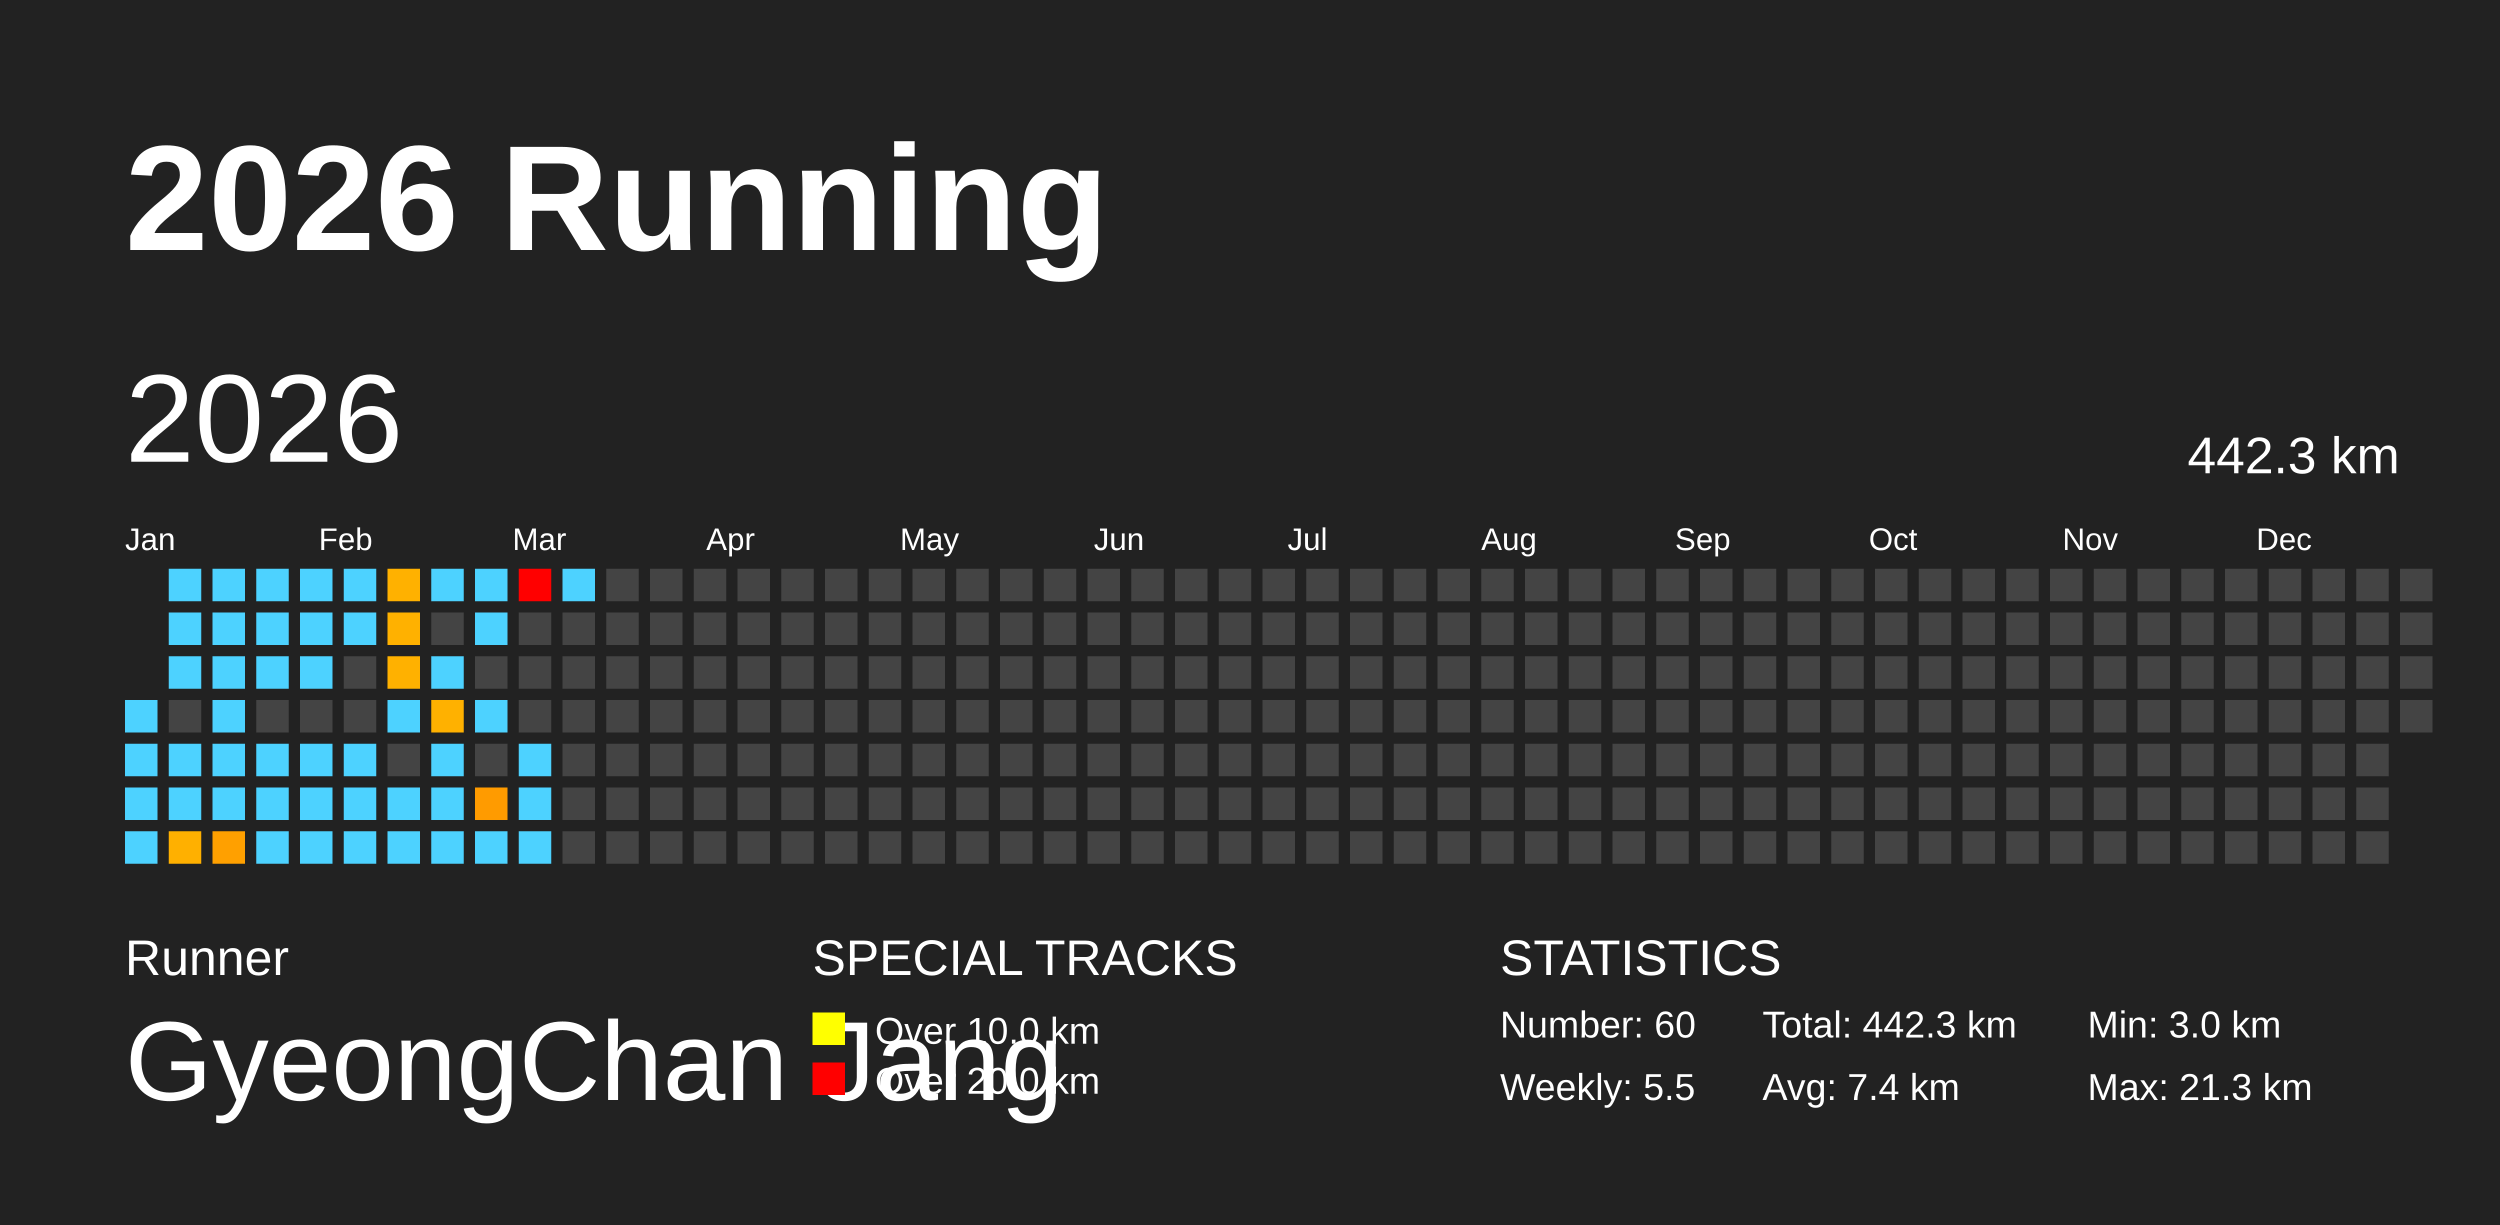
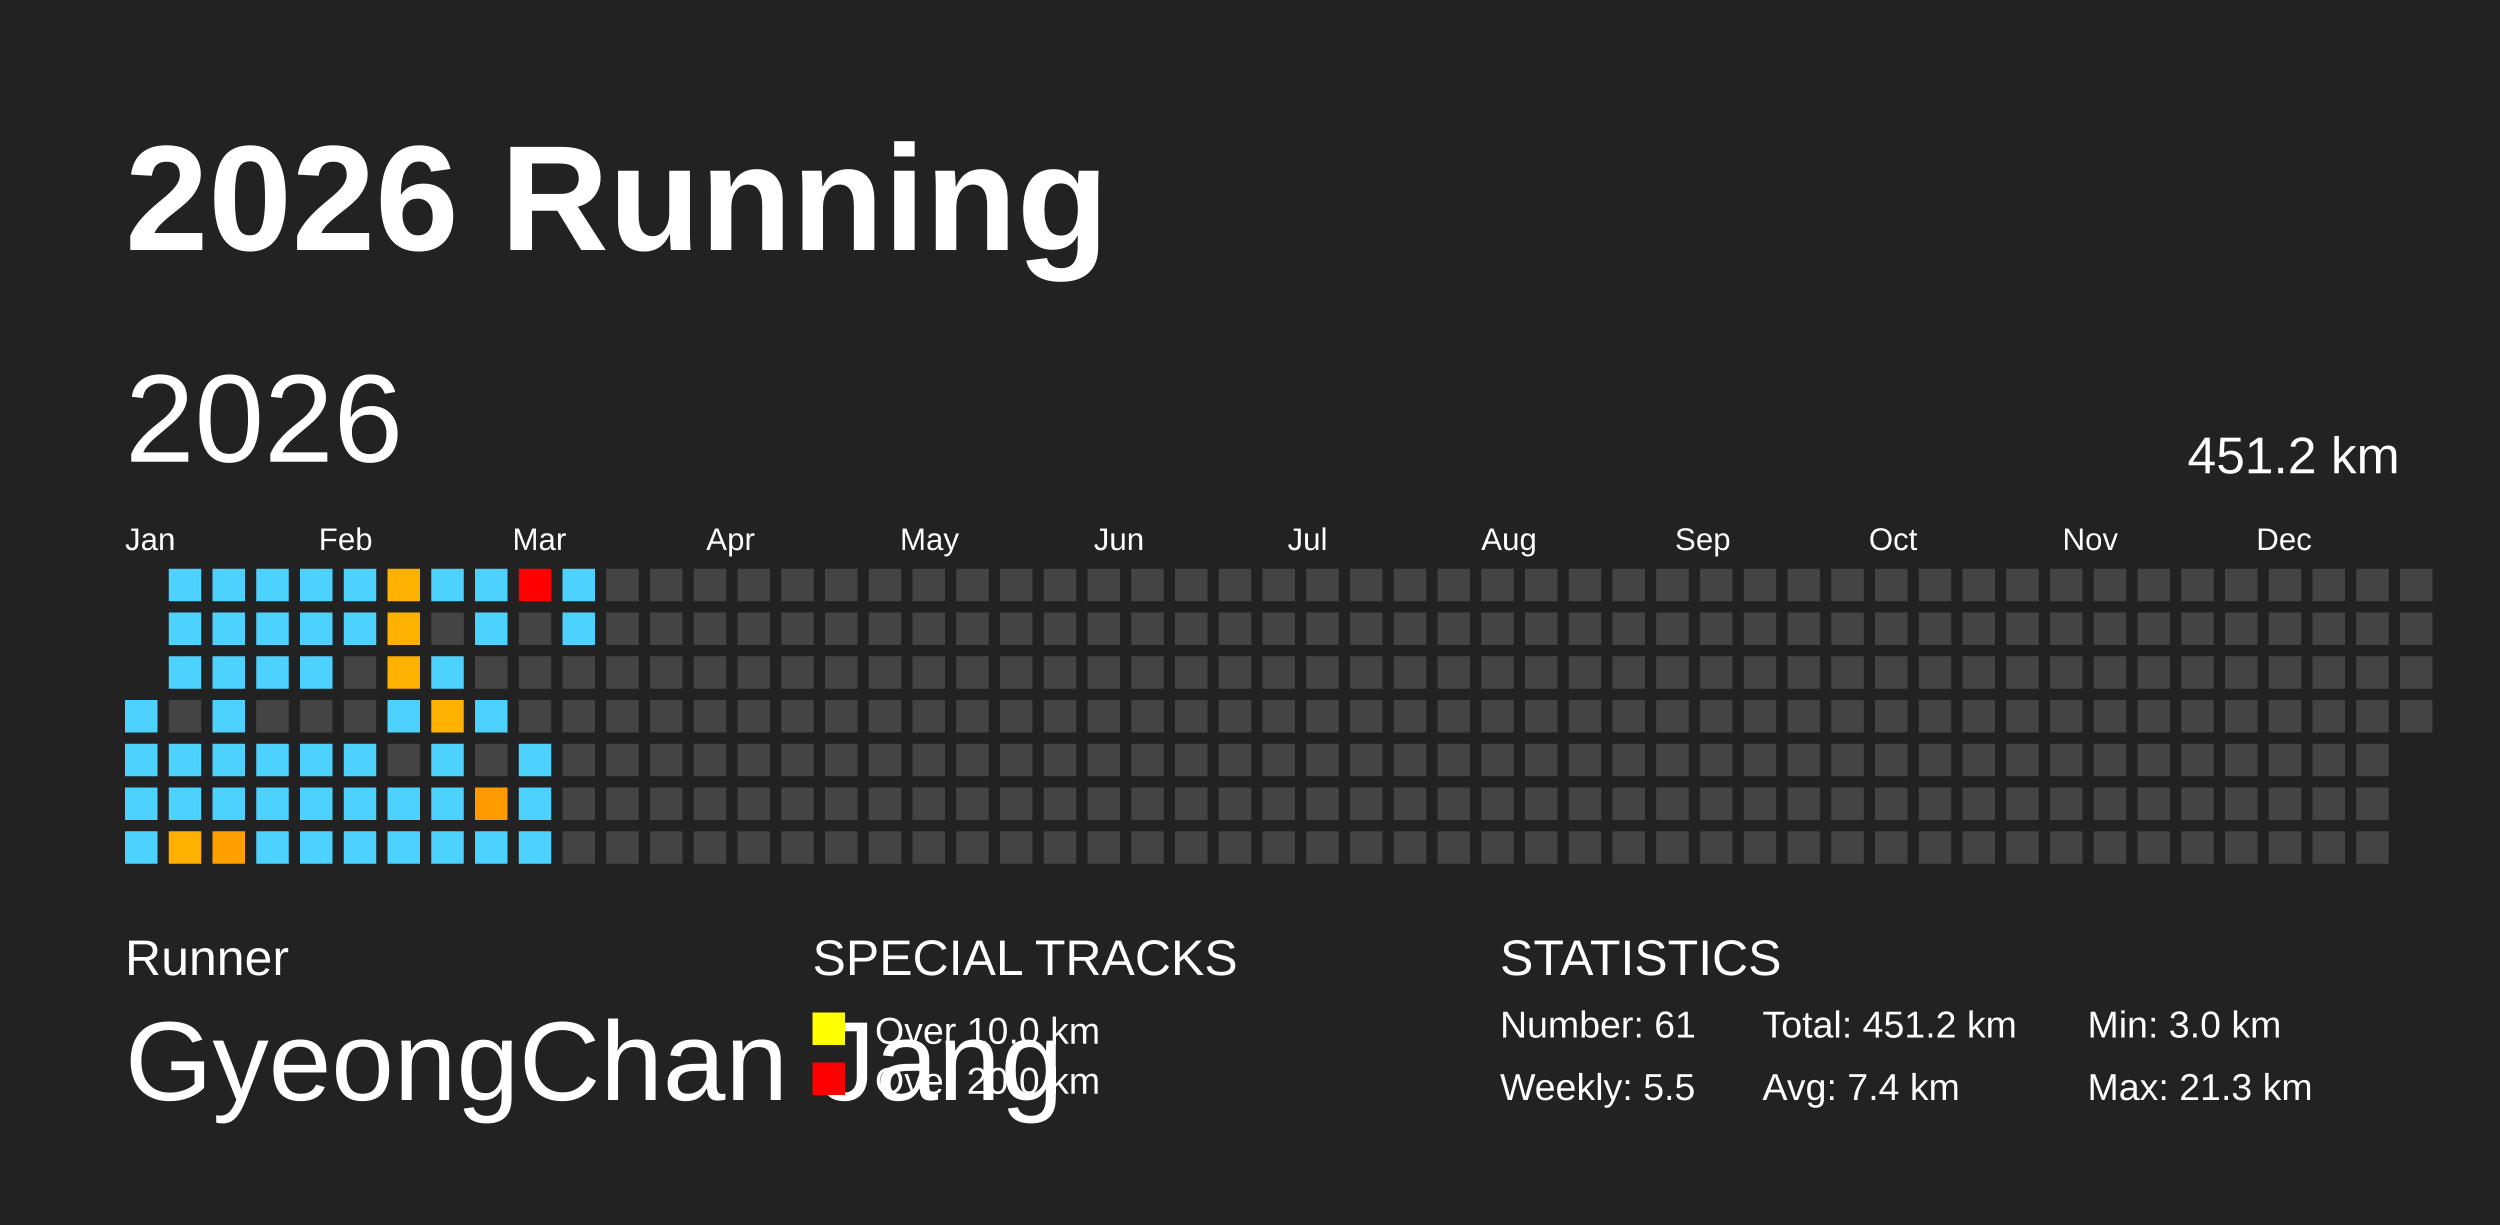
<svg xmlns="http://www.w3.org/2000/svg" baseProfile="full" height="98mm" version="1.1" viewBox="0,0,200,98" width="200mm">
  <defs />
  <rect fill="#222222" height="98" width="200" x="0" y="0" />
  <text fill="#FFFFFF" style="font-size:12px; font-family:Arial; font-weight:bold;" x="10" y="20">2026 Running</text>
  <text fill="#FFFFFF" style="font-size:4px; font-family:Arial" x="10" y="78">Runner</text>
  <text fill="#FFFFFF" style="font-size:9px; font-family:Arial" x="10" y="88">GyeongChan Jang</text>
  <text fill="#FFFFFF" style="font-size:4px; font-family:Arial" x="65" y="78">SPECIAL TRACKS</text>
  <rect fill="yellow" height="2.6" width="2.6" x="65" y="81" />
  <text fill="#FFFFFF" style="font-size:3px; font-family:Arial" x="70" y="83.5">Over 10.0 km</text>
  <rect fill="red" height="2.6" width="2.6" x="65" y="85" />
  <text fill="#FFFFFF" style="font-size:3px; font-family:Arial" x="70" y="87.5">Over 20.0 km</text>
  <text fill="#FFFFFF" style="font-size:4px; font-family:Arial" x="120" y="78">STATISTICS</text>
-   <text fill="#FFFFFF" style="font-size:3px; font-family:Arial" x="120" y="83">Number: 60</text>
+   <text fill="#FFFFFF" style="font-size:3px; font-family:Arial" x="120" y="83">Number: 61</text>
  <text fill="#FFFFFF" style="font-size:3px; font-family:Arial" x="120" y="88">Weekly: 5.5</text>
-   <text fill="#FFFFFF" style="font-size:3px; font-family:Arial" x="141" y="83">Total: 442.3 km</text>
+   <text fill="#FFFFFF" style="font-size:3px; font-family:Arial" x="141" y="83">Total: 451.2 km</text>
  <text fill="#FFFFFF" style="font-size:3px; font-family:Arial" x="141" y="88">Avg: 7.4 km</text>
  <text fill="#FFFFFF" style="font-size:3px; font-family:Arial" x="167" y="83">Min: 3.0 km</text>
  <text fill="#FFFFFF" style="font-size:3px; font-family:Arial" x="167" y="88">Max: 21.3 km</text>
  <text dominant-baseline="hanging" fill="#FFFFFF" style="font-size:10.0px; font-family:Arial;" x="10" y="30">2026</text>
-   <text dominant-baseline="hanging" fill="#FFFFFF" style="font-size:4.125px; font-family:Arial;" x="175" y="35">442.3 km</text>
+   <text dominant-baseline="hanging" fill="#FFFFFF" style="font-size:4.125px; font-family:Arial;" x="175" y="35">451.2 km</text>
  <text fill="#FFFFFF" style="font-size:2.5px; font-family:Arial" x="10.0" y="44">Jan</text>
  <text fill="#FFFFFF" style="font-size:2.5px; font-family:Arial" x="25.5" y="44">Feb</text>
  <text fill="#FFFFFF" style="font-size:2.5px; font-family:Arial" x="41.0" y="44">Mar</text>
  <text fill="#FFFFFF" style="font-size:2.5px; font-family:Arial" x="56.5" y="44">Apr</text>
  <text fill="#FFFFFF" style="font-size:2.5px; font-family:Arial" x="72.0" y="44">May</text>
  <text fill="#FFFFFF" style="font-size:2.5px; font-family:Arial" x="87.5" y="44">Jun</text>
  <text fill="#FFFFFF" style="font-size:2.5px; font-family:Arial" x="103.0" y="44">Jul</text>
  <text fill="#FFFFFF" style="font-size:2.5px; font-family:Arial" x="118.5" y="44">Aug</text>
  <text fill="#FFFFFF" style="font-size:2.5px; font-family:Arial" x="134.0" y="44">Sep</text>
  <text fill="#FFFFFF" style="font-size:2.5px; font-family:Arial" x="149.5" y="44">Oct</text>
  <text fill="#FFFFFF" style="font-size:2.5px; font-family:Arial" x="165.0" y="44">Nov</text>
  <text fill="#FFFFFF" style="font-size:2.5px; font-family:Arial" x="180.5" y="44">Dec</text>
  <rect fill="#4dd2ff" height="2.6" width="2.6" x="10.0" y="56.0" />
  <rect fill="#4dd2ff" height="2.6" width="2.6" x="10.0" y="59.5" />
  <rect fill="#4dd2ff" height="2.6" width="2.6" x="10.0" y="63.0" />
  <rect fill="#4dd2ff" height="2.6" width="2.6" x="10.0" y="66.5" />
  <rect fill="#4dd2ff" height="2.6" width="2.6" x="13.5" y="45.5" />
  <rect fill="#4dd2ff" height="2.6" width="2.6" x="13.5" y="49.0" />
  <rect fill="#4dd2ff" height="2.6" width="2.6" x="13.5" y="52.5" />
  <rect fill="#444444" height="2.6" width="2.6" x="13.5" y="56.0" />
  <rect fill="#4dd2ff" height="2.6" width="2.6" x="13.5" y="59.5" />
  <rect fill="#4dd2ff" height="2.6" width="2.6" x="13.5" y="63.0" />
  <rect fill="#ffb000" height="2.6" width="2.6" x="13.5" y="66.5" />
  <rect fill="#4dd2ff" height="2.6" width="2.6" x="17.0" y="45.5" />
  <rect fill="#4dd2ff" height="2.6" width="2.6" x="17.0" y="49.0" />
  <rect fill="#4dd2ff" height="2.6" width="2.6" x="17.0" y="52.5" />
  <rect fill="#4dd2ff" height="2.6" width="2.6" x="17.0" y="56.0" />
  <rect fill="#4dd2ff" height="2.6" width="2.6" x="17.0" y="59.5" />
  <rect fill="#4dd2ff" height="2.6" width="2.6" x="17.0" y="63.0" />
  <rect fill="#ffa000" height="2.6" width="2.6" x="17.0" y="66.5" />
  <rect fill="#4dd2ff" height="2.6" width="2.6" x="20.5" y="45.5" />
  <rect fill="#4dd2ff" height="2.6" width="2.6" x="20.5" y="49.0" />
  <rect fill="#4dd2ff" height="2.6" width="2.6" x="20.5" y="52.5" />
  <rect fill="#444444" height="2.6" width="2.6" x="20.5" y="56.0" />
  <rect fill="#4dd2ff" height="2.6" width="2.6" x="20.5" y="59.5" />
  <rect fill="#4dd2ff" height="2.6" width="2.6" x="20.5" y="63.0" />
  <rect fill="#4dd2ff" height="2.6" width="2.6" x="20.5" y="66.5" />
  <rect fill="#4dd2ff" height="2.6" width="2.6" x="24.0" y="45.5" />
  <rect fill="#4dd2ff" height="2.6" width="2.6" x="24.0" y="49.0" />
  <rect fill="#4dd2ff" height="2.6" width="2.6" x="24.0" y="52.5" />
  <rect fill="#444444" height="2.6" width="2.6" x="24.0" y="56.0" />
  <rect fill="#4dd2ff" height="2.6" width="2.6" x="24.0" y="59.5" />
  <rect fill="#4dd2ff" height="2.6" width="2.6" x="24.0" y="63.0" />
  <rect fill="#4dd2ff" height="2.6" width="2.6" x="24.0" y="66.5" />
  <rect fill="#4dd2ff" height="2.6" width="2.6" x="27.5" y="45.5" />
  <rect fill="#4dd2ff" height="2.6" width="2.6" x="27.5" y="49.0" />
  <rect fill="#444444" height="2.6" width="2.6" x="27.5" y="52.5" />
  <rect fill="#444444" height="2.6" width="2.6" x="27.5" y="56.0" />
  <rect fill="#4dd2ff" height="2.6" width="2.6" x="27.5" y="59.5" />
  <rect fill="#4dd2ff" height="2.6" width="2.6" x="27.5" y="63.0" />
  <rect fill="#4dd2ff" height="2.6" width="2.6" x="27.5" y="66.5" />
  <rect fill="#ffb100" height="2.6" width="2.6" x="31.0" y="45.5" />
  <rect fill="#ffb100" height="2.6" width="2.6" x="31.0" y="49.0" />
  <rect fill="#ffb100" height="2.6" width="2.6" x="31.0" y="52.5" />
  <rect fill="#4dd2ff" height="2.6" width="2.6" x="31.0" y="56.0" />
  <rect fill="#444444" height="2.6" width="2.6" x="31.0" y="59.5" />
  <rect fill="#4dd2ff" height="2.6" width="2.6" x="31.0" y="63.0" />
  <rect fill="#4dd2ff" height="2.6" width="2.6" x="31.0" y="66.5" />
  <rect fill="#4dd2ff" height="2.6" width="2.6" x="34.5" y="45.5" />
  <rect fill="#444444" height="2.6" width="2.6" x="34.5" y="49.0" />
  <rect fill="#4dd2ff" height="2.6" width="2.6" x="34.5" y="52.5" />
  <rect fill="#ffb100" height="2.6" width="2.6" x="34.5" y="56.0" />
  <rect fill="#4dd2ff" height="2.6" width="2.6" x="34.5" y="59.5" />
  <rect fill="#4dd2ff" height="2.6" width="2.6" x="34.5" y="63.0" />
  <rect fill="#4dd2ff" height="2.6" width="2.6" x="34.5" y="66.5" />
  <rect fill="#4dd2ff" height="2.6" width="2.6" x="38.0" y="45.5" />
  <rect fill="#4dd2ff" height="2.6" width="2.6" x="38.0" y="49.0" />
  <rect fill="#444444" height="2.6" width="2.6" x="38.0" y="52.5" />
  <rect fill="#4dd2ff" height="2.6" width="2.6" x="38.0" y="56.0" />
  <rect fill="#444444" height="2.6" width="2.6" x="38.0" y="59.5" />
  <rect fill="#ff9b00" height="2.6" width="2.6" x="38.0" y="63.0" />
  <rect fill="#4dd2ff" height="2.6" width="2.6" x="38.0" y="66.5" />
  <rect fill="red" height="2.6" width="2.6" x="41.5" y="45.5" />
  <rect fill="#444444" height="2.6" width="2.6" x="41.5" y="49.0" />
  <rect fill="#444444" height="2.6" width="2.6" x="41.5" y="52.5" />
  <rect fill="#444444" height="2.6" width="2.6" x="41.5" y="56.0" />
  <rect fill="#4dd2ff" height="2.6" width="2.6" x="41.5" y="59.5" />
  <rect fill="#4dd2ff" height="2.6" width="2.6" x="41.5" y="63.0" />
  <rect fill="#4dd2ff" height="2.6" width="2.6" x="41.5" y="66.5" />
  <rect fill="#4dd2ff" height="2.6" width="2.6" x="45.0" y="45.5" />
-   <rect fill="#444444" height="2.6" width="2.6" x="45.0" y="49.0" />
+   <rect fill="#4dd2ff" height="2.6" width="2.6" x="45.0" y="49.0" />
  <rect fill="#444444" height="2.6" width="2.6" x="45.0" y="52.5" />
  <rect fill="#444444" height="2.6" width="2.6" x="45.0" y="56.0" />
  <rect fill="#444444" height="2.6" width="2.6" x="45.0" y="59.5" />
  <rect fill="#444444" height="2.6" width="2.6" x="45.0" y="63.0" />
  <rect fill="#444444" height="2.6" width="2.6" x="45.0" y="66.5" />
  <rect fill="#444444" height="2.6" width="2.6" x="48.5" y="45.5" />
  <rect fill="#444444" height="2.6" width="2.6" x="48.5" y="49.0" />
  <rect fill="#444444" height="2.6" width="2.6" x="48.5" y="52.5" />
  <rect fill="#444444" height="2.6" width="2.6" x="48.5" y="56.0" />
  <rect fill="#444444" height="2.6" width="2.6" x="48.5" y="59.5" />
  <rect fill="#444444" height="2.6" width="2.6" x="48.5" y="63.0" />
  <rect fill="#444444" height="2.6" width="2.6" x="48.5" y="66.5" />
  <rect fill="#444444" height="2.6" width="2.6" x="52.0" y="45.5" />
  <rect fill="#444444" height="2.6" width="2.6" x="52.0" y="49.0" />
  <rect fill="#444444" height="2.6" width="2.6" x="52.0" y="52.5" />
  <rect fill="#444444" height="2.6" width="2.6" x="52.0" y="56.0" />
  <rect fill="#444444" height="2.6" width="2.6" x="52.0" y="59.5" />
  <rect fill="#444444" height="2.6" width="2.6" x="52.0" y="63.0" />
  <rect fill="#444444" height="2.6" width="2.6" x="52.0" y="66.5" />
  <rect fill="#444444" height="2.6" width="2.6" x="55.5" y="45.5" />
  <rect fill="#444444" height="2.6" width="2.6" x="55.5" y="49.0" />
  <rect fill="#444444" height="2.6" width="2.6" x="55.5" y="52.5" />
  <rect fill="#444444" height="2.6" width="2.6" x="55.5" y="56.0" />
  <rect fill="#444444" height="2.6" width="2.6" x="55.5" y="59.5" />
  <rect fill="#444444" height="2.6" width="2.6" x="55.5" y="63.0" />
  <rect fill="#444444" height="2.6" width="2.6" x="55.5" y="66.5" />
  <rect fill="#444444" height="2.6" width="2.6" x="59.0" y="45.5" />
  <rect fill="#444444" height="2.6" width="2.6" x="59.0" y="49.0" />
  <rect fill="#444444" height="2.6" width="2.6" x="59.0" y="52.5" />
  <rect fill="#444444" height="2.6" width="2.6" x="59.0" y="56.0" />
  <rect fill="#444444" height="2.6" width="2.6" x="59.0" y="59.5" />
  <rect fill="#444444" height="2.6" width="2.6" x="59.0" y="63.0" />
  <rect fill="#444444" height="2.6" width="2.6" x="59.0" y="66.5" />
  <rect fill="#444444" height="2.6" width="2.6" x="62.5" y="45.5" />
  <rect fill="#444444" height="2.6" width="2.6" x="62.5" y="49.0" />
  <rect fill="#444444" height="2.6" width="2.6" x="62.5" y="52.5" />
  <rect fill="#444444" height="2.6" width="2.6" x="62.5" y="56.0" />
  <rect fill="#444444" height="2.6" width="2.6" x="62.5" y="59.5" />
  <rect fill="#444444" height="2.6" width="2.6" x="62.5" y="63.0" />
  <rect fill="#444444" height="2.6" width="2.6" x="62.5" y="66.5" />
  <rect fill="#444444" height="2.6" width="2.6" x="66.0" y="45.5" />
  <rect fill="#444444" height="2.6" width="2.6" x="66.0" y="49.0" />
  <rect fill="#444444" height="2.6" width="2.6" x="66.0" y="52.5" />
  <rect fill="#444444" height="2.6" width="2.6" x="66.0" y="56.0" />
  <rect fill="#444444" height="2.6" width="2.6" x="66.0" y="59.5" />
  <rect fill="#444444" height="2.6" width="2.6" x="66.0" y="63.0" />
  <rect fill="#444444" height="2.6" width="2.6" x="66.0" y="66.5" />
  <rect fill="#444444" height="2.6" width="2.6" x="69.5" y="45.5" />
  <rect fill="#444444" height="2.6" width="2.6" x="69.5" y="49.0" />
  <rect fill="#444444" height="2.6" width="2.6" x="69.5" y="52.5" />
  <rect fill="#444444" height="2.6" width="2.6" x="69.5" y="56.0" />
  <rect fill="#444444" height="2.6" width="2.6" x="69.5" y="59.5" />
  <rect fill="#444444" height="2.6" width="2.6" x="69.5" y="63.0" />
  <rect fill="#444444" height="2.6" width="2.6" x="69.5" y="66.5" />
  <rect fill="#444444" height="2.6" width="2.6" x="73.0" y="45.5" />
  <rect fill="#444444" height="2.6" width="2.6" x="73.0" y="49.0" />
  <rect fill="#444444" height="2.6" width="2.6" x="73.0" y="52.5" />
  <rect fill="#444444" height="2.6" width="2.6" x="73.0" y="56.0" />
  <rect fill="#444444" height="2.6" width="2.6" x="73.0" y="59.5" />
  <rect fill="#444444" height="2.6" width="2.6" x="73.0" y="63.0" />
  <rect fill="#444444" height="2.6" width="2.6" x="73.0" y="66.5" />
  <rect fill="#444444" height="2.6" width="2.6" x="76.5" y="45.5" />
  <rect fill="#444444" height="2.6" width="2.6" x="76.5" y="49.0" />
  <rect fill="#444444" height="2.6" width="2.6" x="76.5" y="52.5" />
  <rect fill="#444444" height="2.6" width="2.6" x="76.5" y="56.0" />
  <rect fill="#444444" height="2.6" width="2.6" x="76.5" y="59.5" />
  <rect fill="#444444" height="2.6" width="2.6" x="76.5" y="63.0" />
  <rect fill="#444444" height="2.6" width="2.6" x="76.5" y="66.5" />
  <rect fill="#444444" height="2.6" width="2.6" x="80.0" y="45.5" />
  <rect fill="#444444" height="2.6" width="2.6" x="80.0" y="49.0" />
  <rect fill="#444444" height="2.6" width="2.6" x="80.0" y="52.5" />
  <rect fill="#444444" height="2.6" width="2.6" x="80.0" y="56.0" />
  <rect fill="#444444" height="2.6" width="2.6" x="80.0" y="59.5" />
  <rect fill="#444444" height="2.6" width="2.6" x="80.0" y="63.0" />
  <rect fill="#444444" height="2.6" width="2.6" x="80.0" y="66.5" />
  <rect fill="#444444" height="2.6" width="2.6" x="83.5" y="45.5" />
  <rect fill="#444444" height="2.6" width="2.6" x="83.5" y="49.0" />
  <rect fill="#444444" height="2.6" width="2.6" x="83.5" y="52.5" />
  <rect fill="#444444" height="2.6" width="2.6" x="83.5" y="56.0" />
  <rect fill="#444444" height="2.6" width="2.6" x="83.5" y="59.5" />
  <rect fill="#444444" height="2.6" width="2.6" x="83.5" y="63.0" />
  <rect fill="#444444" height="2.6" width="2.6" x="83.5" y="66.5" />
  <rect fill="#444444" height="2.6" width="2.6" x="87.0" y="45.5" />
  <rect fill="#444444" height="2.6" width="2.6" x="87.0" y="49.0" />
  <rect fill="#444444" height="2.6" width="2.6" x="87.0" y="52.5" />
  <rect fill="#444444" height="2.6" width="2.6" x="87.0" y="56.0" />
  <rect fill="#444444" height="2.6" width="2.6" x="87.0" y="59.5" />
  <rect fill="#444444" height="2.6" width="2.6" x="87.0" y="63.0" />
  <rect fill="#444444" height="2.6" width="2.6" x="87.0" y="66.5" />
  <rect fill="#444444" height="2.6" width="2.6" x="90.5" y="45.5" />
  <rect fill="#444444" height="2.6" width="2.6" x="90.5" y="49.0" />
  <rect fill="#444444" height="2.6" width="2.6" x="90.5" y="52.5" />
  <rect fill="#444444" height="2.6" width="2.6" x="90.5" y="56.0" />
  <rect fill="#444444" height="2.6" width="2.6" x="90.5" y="59.5" />
  <rect fill="#444444" height="2.6" width="2.6" x="90.5" y="63.0" />
  <rect fill="#444444" height="2.6" width="2.6" x="90.5" y="66.5" />
  <rect fill="#444444" height="2.6" width="2.6" x="94.0" y="45.5" />
  <rect fill="#444444" height="2.6" width="2.6" x="94.0" y="49.0" />
  <rect fill="#444444" height="2.6" width="2.6" x="94.0" y="52.5" />
  <rect fill="#444444" height="2.6" width="2.6" x="94.0" y="56.0" />
  <rect fill="#444444" height="2.6" width="2.6" x="94.0" y="59.5" />
  <rect fill="#444444" height="2.6" width="2.6" x="94.0" y="63.0" />
  <rect fill="#444444" height="2.6" width="2.6" x="94.0" y="66.5" />
  <rect fill="#444444" height="2.6" width="2.6" x="97.5" y="45.5" />
  <rect fill="#444444" height="2.6" width="2.6" x="97.5" y="49.0" />
  <rect fill="#444444" height="2.6" width="2.6" x="97.5" y="52.5" />
  <rect fill="#444444" height="2.6" width="2.6" x="97.5" y="56.0" />
  <rect fill="#444444" height="2.6" width="2.6" x="97.5" y="59.5" />
  <rect fill="#444444" height="2.6" width="2.6" x="97.5" y="63.0" />
  <rect fill="#444444" height="2.6" width="2.6" x="97.5" y="66.5" />
  <rect fill="#444444" height="2.6" width="2.6" x="101.0" y="45.5" />
  <rect fill="#444444" height="2.6" width="2.6" x="101.0" y="49.0" />
  <rect fill="#444444" height="2.6" width="2.6" x="101.0" y="52.5" />
  <rect fill="#444444" height="2.6" width="2.6" x="101.0" y="56.0" />
  <rect fill="#444444" height="2.6" width="2.6" x="101.0" y="59.5" />
  <rect fill="#444444" height="2.6" width="2.6" x="101.0" y="63.0" />
  <rect fill="#444444" height="2.6" width="2.6" x="101.0" y="66.5" />
  <rect fill="#444444" height="2.6" width="2.6" x="104.5" y="45.5" />
  <rect fill="#444444" height="2.6" width="2.6" x="104.5" y="49.0" />
  <rect fill="#444444" height="2.6" width="2.6" x="104.5" y="52.5" />
  <rect fill="#444444" height="2.6" width="2.6" x="104.5" y="56.0" />
  <rect fill="#444444" height="2.6" width="2.6" x="104.5" y="59.5" />
  <rect fill="#444444" height="2.6" width="2.6" x="104.5" y="63.0" />
  <rect fill="#444444" height="2.6" width="2.6" x="104.5" y="66.5" />
  <rect fill="#444444" height="2.6" width="2.6" x="108.0" y="45.5" />
  <rect fill="#444444" height="2.6" width="2.6" x="108.0" y="49.0" />
  <rect fill="#444444" height="2.6" width="2.6" x="108.0" y="52.5" />
  <rect fill="#444444" height="2.6" width="2.6" x="108.0" y="56.0" />
  <rect fill="#444444" height="2.6" width="2.6" x="108.0" y="59.5" />
  <rect fill="#444444" height="2.6" width="2.6" x="108.0" y="63.0" />
  <rect fill="#444444" height="2.6" width="2.6" x="108.0" y="66.5" />
  <rect fill="#444444" height="2.6" width="2.6" x="111.5" y="45.5" />
  <rect fill="#444444" height="2.6" width="2.6" x="111.5" y="49.0" />
  <rect fill="#444444" height="2.6" width="2.6" x="111.5" y="52.5" />
  <rect fill="#444444" height="2.6" width="2.6" x="111.5" y="56.0" />
  <rect fill="#444444" height="2.6" width="2.6" x="111.5" y="59.5" />
  <rect fill="#444444" height="2.6" width="2.6" x="111.5" y="63.0" />
  <rect fill="#444444" height="2.6" width="2.6" x="111.5" y="66.5" />
  <rect fill="#444444" height="2.6" width="2.6" x="115.0" y="45.5" />
  <rect fill="#444444" height="2.6" width="2.6" x="115.0" y="49.0" />
  <rect fill="#444444" height="2.6" width="2.6" x="115.0" y="52.5" />
  <rect fill="#444444" height="2.6" width="2.6" x="115.0" y="56.0" />
  <rect fill="#444444" height="2.6" width="2.6" x="115.0" y="59.5" />
  <rect fill="#444444" height="2.6" width="2.6" x="115.0" y="63.0" />
  <rect fill="#444444" height="2.6" width="2.6" x="115.0" y="66.5" />
  <rect fill="#444444" height="2.6" width="2.6" x="118.5" y="45.5" />
  <rect fill="#444444" height="2.6" width="2.6" x="118.5" y="49.0" />
  <rect fill="#444444" height="2.6" width="2.6" x="118.5" y="52.5" />
  <rect fill="#444444" height="2.6" width="2.6" x="118.5" y="56.0" />
  <rect fill="#444444" height="2.6" width="2.6" x="118.5" y="59.5" />
  <rect fill="#444444" height="2.6" width="2.6" x="118.5" y="63.0" />
  <rect fill="#444444" height="2.6" width="2.6" x="118.5" y="66.5" />
  <rect fill="#444444" height="2.6" width="2.6" x="122.0" y="45.5" />
  <rect fill="#444444" height="2.6" width="2.6" x="122.0" y="49.0" />
  <rect fill="#444444" height="2.6" width="2.6" x="122.0" y="52.5" />
  <rect fill="#444444" height="2.6" width="2.6" x="122.0" y="56.0" />
  <rect fill="#444444" height="2.6" width="2.6" x="122.0" y="59.5" />
  <rect fill="#444444" height="2.6" width="2.6" x="122.0" y="63.0" />
  <rect fill="#444444" height="2.6" width="2.6" x="122.0" y="66.5" />
  <rect fill="#444444" height="2.6" width="2.6" x="125.5" y="45.5" />
  <rect fill="#444444" height="2.6" width="2.6" x="125.5" y="49.0" />
  <rect fill="#444444" height="2.6" width="2.6" x="125.5" y="52.5" />
  <rect fill="#444444" height="2.6" width="2.6" x="125.5" y="56.0" />
  <rect fill="#444444" height="2.6" width="2.6" x="125.5" y="59.5" />
  <rect fill="#444444" height="2.6" width="2.6" x="125.5" y="63.0" />
  <rect fill="#444444" height="2.6" width="2.6" x="125.5" y="66.5" />
  <rect fill="#444444" height="2.6" width="2.6" x="129.0" y="45.5" />
  <rect fill="#444444" height="2.6" width="2.6" x="129.0" y="49.0" />
  <rect fill="#444444" height="2.6" width="2.6" x="129.0" y="52.5" />
  <rect fill="#444444" height="2.6" width="2.6" x="129.0" y="56.0" />
  <rect fill="#444444" height="2.6" width="2.6" x="129.0" y="59.5" />
  <rect fill="#444444" height="2.6" width="2.6" x="129.0" y="63.0" />
  <rect fill="#444444" height="2.6" width="2.6" x="129.0" y="66.5" />
  <rect fill="#444444" height="2.6" width="2.6" x="132.5" y="45.5" />
  <rect fill="#444444" height="2.6" width="2.6" x="132.5" y="49.0" />
  <rect fill="#444444" height="2.6" width="2.6" x="132.5" y="52.5" />
  <rect fill="#444444" height="2.6" width="2.6" x="132.5" y="56.0" />
  <rect fill="#444444" height="2.6" width="2.6" x="132.5" y="59.5" />
  <rect fill="#444444" height="2.6" width="2.6" x="132.5" y="63.0" />
  <rect fill="#444444" height="2.6" width="2.6" x="132.5" y="66.5" />
  <rect fill="#444444" height="2.6" width="2.6" x="136.0" y="45.5" />
  <rect fill="#444444" height="2.6" width="2.6" x="136.0" y="49.0" />
  <rect fill="#444444" height="2.6" width="2.6" x="136.0" y="52.5" />
  <rect fill="#444444" height="2.6" width="2.6" x="136.0" y="56.0" />
  <rect fill="#444444" height="2.6" width="2.6" x="136.0" y="59.5" />
  <rect fill="#444444" height="2.6" width="2.6" x="136.0" y="63.0" />
  <rect fill="#444444" height="2.6" width="2.6" x="136.0" y="66.5" />
  <rect fill="#444444" height="2.6" width="2.6" x="139.5" y="45.5" />
  <rect fill="#444444" height="2.6" width="2.6" x="139.5" y="49.0" />
  <rect fill="#444444" height="2.6" width="2.6" x="139.5" y="52.5" />
  <rect fill="#444444" height="2.6" width="2.6" x="139.5" y="56.0" />
  <rect fill="#444444" height="2.6" width="2.6" x="139.5" y="59.5" />
  <rect fill="#444444" height="2.6" width="2.6" x="139.5" y="63.0" />
  <rect fill="#444444" height="2.6" width="2.6" x="139.5" y="66.5" />
  <rect fill="#444444" height="2.6" width="2.6" x="143.0" y="45.5" />
  <rect fill="#444444" height="2.6" width="2.6" x="143.0" y="49.0" />
  <rect fill="#444444" height="2.6" width="2.6" x="143.0" y="52.5" />
  <rect fill="#444444" height="2.6" width="2.6" x="143.0" y="56.0" />
  <rect fill="#444444" height="2.6" width="2.6" x="143.0" y="59.5" />
  <rect fill="#444444" height="2.6" width="2.6" x="143.0" y="63.0" />
  <rect fill="#444444" height="2.6" width="2.6" x="143.0" y="66.5" />
  <rect fill="#444444" height="2.6" width="2.6" x="146.5" y="45.5" />
  <rect fill="#444444" height="2.6" width="2.6" x="146.5" y="49.0" />
  <rect fill="#444444" height="2.6" width="2.6" x="146.5" y="52.5" />
  <rect fill="#444444" height="2.6" width="2.6" x="146.5" y="56.0" />
  <rect fill="#444444" height="2.6" width="2.6" x="146.5" y="59.5" />
  <rect fill="#444444" height="2.6" width="2.6" x="146.5" y="63.0" />
  <rect fill="#444444" height="2.6" width="2.6" x="146.5" y="66.5" />
  <rect fill="#444444" height="2.6" width="2.6" x="150.0" y="45.5" />
  <rect fill="#444444" height="2.6" width="2.6" x="150.0" y="49.0" />
  <rect fill="#444444" height="2.6" width="2.6" x="150.0" y="52.5" />
  <rect fill="#444444" height="2.6" width="2.6" x="150.0" y="56.0" />
  <rect fill="#444444" height="2.6" width="2.6" x="150.0" y="59.5" />
  <rect fill="#444444" height="2.6" width="2.6" x="150.0" y="63.0" />
  <rect fill="#444444" height="2.6" width="2.6" x="150.0" y="66.5" />
  <rect fill="#444444" height="2.6" width="2.6" x="153.5" y="45.5" />
  <rect fill="#444444" height="2.6" width="2.6" x="153.5" y="49.0" />
  <rect fill="#444444" height="2.6" width="2.6" x="153.5" y="52.5" />
  <rect fill="#444444" height="2.6" width="2.6" x="153.5" y="56.0" />
  <rect fill="#444444" height="2.6" width="2.6" x="153.5" y="59.5" />
  <rect fill="#444444" height="2.6" width="2.6" x="153.5" y="63.0" />
  <rect fill="#444444" height="2.6" width="2.6" x="153.5" y="66.5" />
  <rect fill="#444444" height="2.6" width="2.6" x="157.0" y="45.5" />
  <rect fill="#444444" height="2.6" width="2.6" x="157.0" y="49.0" />
  <rect fill="#444444" height="2.6" width="2.6" x="157.0" y="52.5" />
  <rect fill="#444444" height="2.6" width="2.6" x="157.0" y="56.0" />
  <rect fill="#444444" height="2.6" width="2.6" x="157.0" y="59.5" />
  <rect fill="#444444" height="2.6" width="2.6" x="157.0" y="63.0" />
  <rect fill="#444444" height="2.6" width="2.6" x="157.0" y="66.5" />
  <rect fill="#444444" height="2.6" width="2.6" x="160.5" y="45.5" />
  <rect fill="#444444" height="2.6" width="2.6" x="160.5" y="49.0" />
  <rect fill="#444444" height="2.6" width="2.6" x="160.5" y="52.5" />
  <rect fill="#444444" height="2.6" width="2.6" x="160.5" y="56.0" />
  <rect fill="#444444" height="2.6" width="2.6" x="160.5" y="59.5" />
  <rect fill="#444444" height="2.6" width="2.6" x="160.5" y="63.0" />
  <rect fill="#444444" height="2.6" width="2.6" x="160.5" y="66.5" />
  <rect fill="#444444" height="2.6" width="2.6" x="164.0" y="45.5" />
  <rect fill="#444444" height="2.6" width="2.6" x="164.0" y="49.0" />
  <rect fill="#444444" height="2.6" width="2.6" x="164.0" y="52.5" />
  <rect fill="#444444" height="2.6" width="2.6" x="164.0" y="56.0" />
  <rect fill="#444444" height="2.6" width="2.6" x="164.0" y="59.5" />
  <rect fill="#444444" height="2.6" width="2.6" x="164.0" y="63.0" />
  <rect fill="#444444" height="2.6" width="2.6" x="164.0" y="66.5" />
  <rect fill="#444444" height="2.6" width="2.6" x="167.5" y="45.5" />
  <rect fill="#444444" height="2.6" width="2.6" x="167.5" y="49.0" />
  <rect fill="#444444" height="2.6" width="2.6" x="167.5" y="52.5" />
  <rect fill="#444444" height="2.6" width="2.6" x="167.5" y="56.0" />
  <rect fill="#444444" height="2.6" width="2.6" x="167.5" y="59.5" />
  <rect fill="#444444" height="2.6" width="2.6" x="167.5" y="63.0" />
  <rect fill="#444444" height="2.6" width="2.6" x="167.5" y="66.5" />
  <rect fill="#444444" height="2.6" width="2.6" x="171.0" y="45.5" />
  <rect fill="#444444" height="2.6" width="2.6" x="171.0" y="49.0" />
  <rect fill="#444444" height="2.6" width="2.6" x="171.0" y="52.5" />
  <rect fill="#444444" height="2.6" width="2.6" x="171.0" y="56.0" />
  <rect fill="#444444" height="2.6" width="2.6" x="171.0" y="59.5" />
  <rect fill="#444444" height="2.6" width="2.6" x="171.0" y="63.0" />
  <rect fill="#444444" height="2.6" width="2.6" x="171.0" y="66.5" />
  <rect fill="#444444" height="2.6" width="2.6" x="174.5" y="45.5" />
  <rect fill="#444444" height="2.6" width="2.6" x="174.5" y="49.0" />
  <rect fill="#444444" height="2.6" width="2.6" x="174.5" y="52.5" />
  <rect fill="#444444" height="2.6" width="2.6" x="174.5" y="56.0" />
  <rect fill="#444444" height="2.6" width="2.6" x="174.5" y="59.5" />
  <rect fill="#444444" height="2.6" width="2.6" x="174.5" y="63.0" />
  <rect fill="#444444" height="2.6" width="2.6" x="174.5" y="66.5" />
  <rect fill="#444444" height="2.6" width="2.6" x="178.0" y="45.5" />
  <rect fill="#444444" height="2.6" width="2.6" x="178.0" y="49.0" />
  <rect fill="#444444" height="2.6" width="2.6" x="178.0" y="52.5" />
  <rect fill="#444444" height="2.6" width="2.6" x="178.0" y="56.0" />
  <rect fill="#444444" height="2.6" width="2.6" x="178.0" y="59.5" />
  <rect fill="#444444" height="2.6" width="2.6" x="178.0" y="63.0" />
  <rect fill="#444444" height="2.6" width="2.6" x="178.0" y="66.5" />
  <rect fill="#444444" height="2.6" width="2.6" x="181.5" y="45.5" />
  <rect fill="#444444" height="2.6" width="2.6" x="181.5" y="49.0" />
  <rect fill="#444444" height="2.6" width="2.6" x="181.5" y="52.5" />
  <rect fill="#444444" height="2.6" width="2.6" x="181.5" y="56.0" />
  <rect fill="#444444" height="2.6" width="2.6" x="181.5" y="59.5" />
  <rect fill="#444444" height="2.6" width="2.6" x="181.5" y="63.0" />
  <rect fill="#444444" height="2.6" width="2.6" x="181.5" y="66.5" />
  <rect fill="#444444" height="2.6" width="2.6" x="185.0" y="45.5" />
  <rect fill="#444444" height="2.6" width="2.6" x="185.0" y="49.0" />
  <rect fill="#444444" height="2.6" width="2.6" x="185.0" y="52.5" />
  <rect fill="#444444" height="2.6" width="2.6" x="185.0" y="56.0" />
  <rect fill="#444444" height="2.6" width="2.6" x="185.0" y="59.5" />
  <rect fill="#444444" height="2.6" width="2.6" x="185.0" y="63.0" />
  <rect fill="#444444" height="2.6" width="2.6" x="185.0" y="66.5" />
  <rect fill="#444444" height="2.6" width="2.6" x="188.5" y="45.5" />
  <rect fill="#444444" height="2.6" width="2.6" x="188.5" y="49.0" />
  <rect fill="#444444" height="2.6" width="2.6" x="188.5" y="52.5" />
  <rect fill="#444444" height="2.6" width="2.6" x="188.5" y="56.0" />
  <rect fill="#444444" height="2.6" width="2.6" x="188.5" y="59.5" />
  <rect fill="#444444" height="2.6" width="2.6" x="188.5" y="63.0" />
  <rect fill="#444444" height="2.6" width="2.6" x="188.5" y="66.5" />
  <rect fill="#444444" height="2.6" width="2.6" x="192.0" y="45.5" />
  <rect fill="#444444" height="2.6" width="2.6" x="192.0" y="49.0" />
  <rect fill="#444444" height="2.6" width="2.6" x="192.0" y="52.5" />
  <rect fill="#444444" height="2.6" width="2.6" x="192.0" y="56.0" />
</svg>
